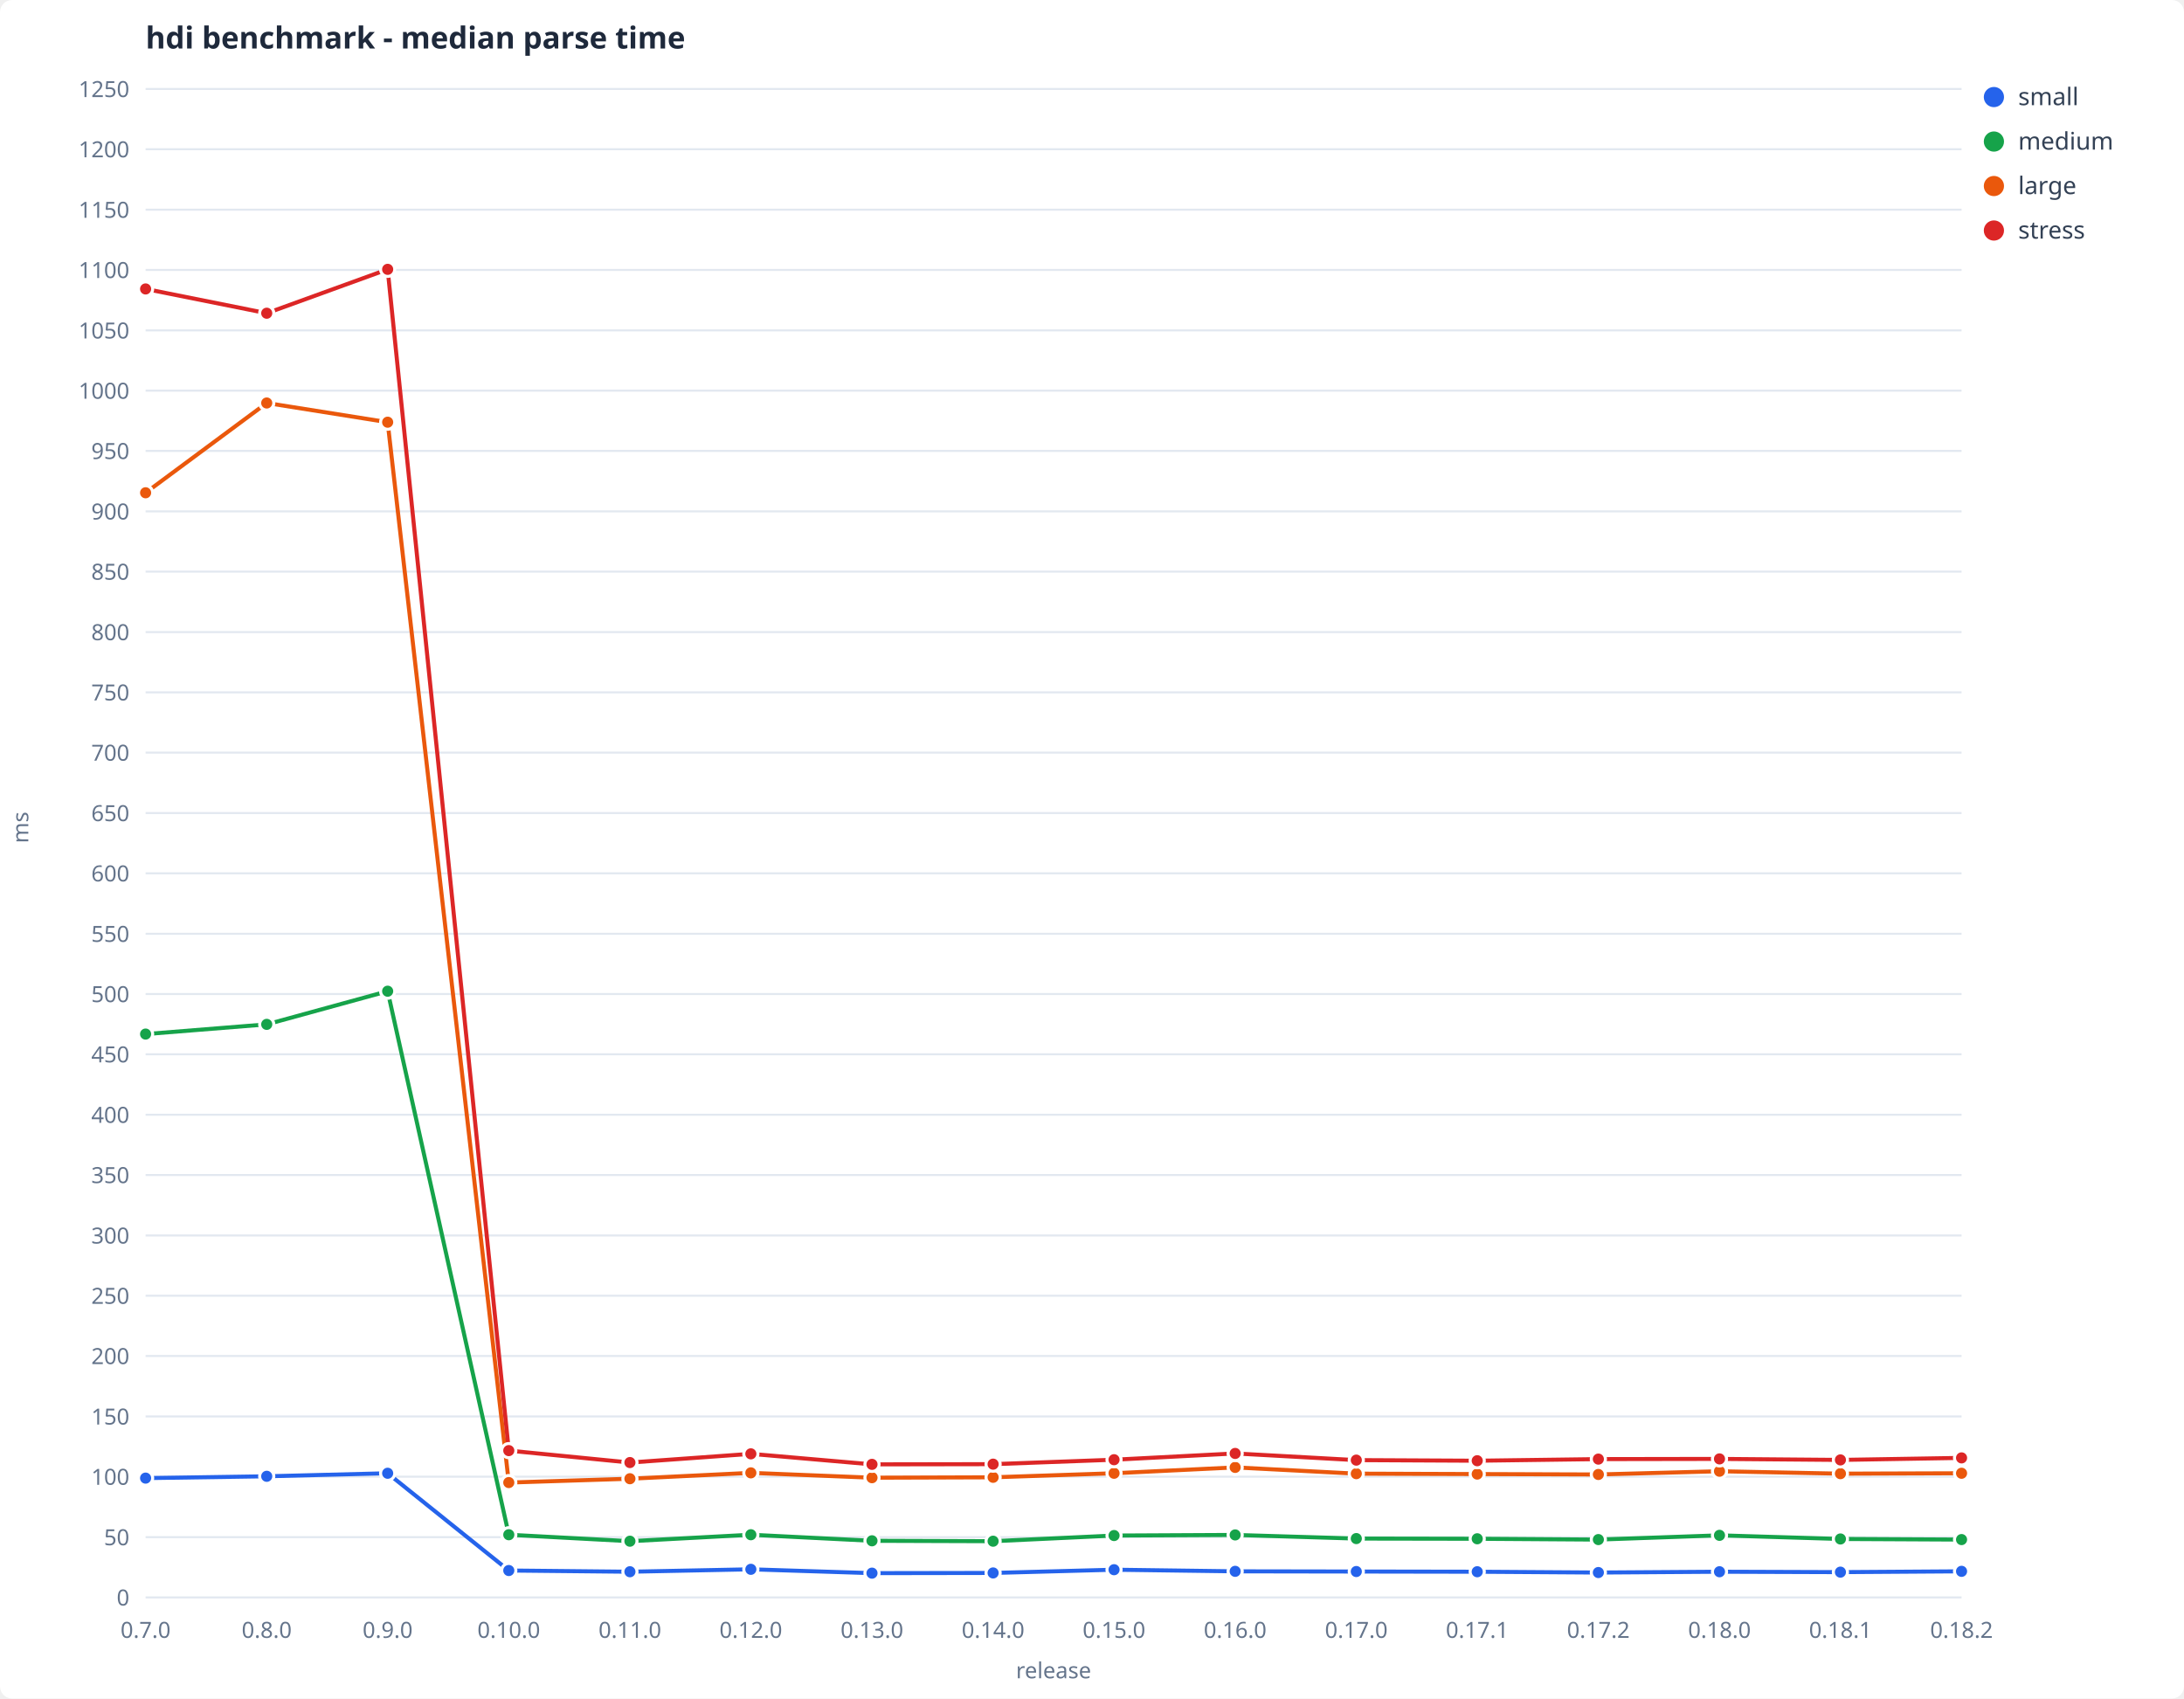
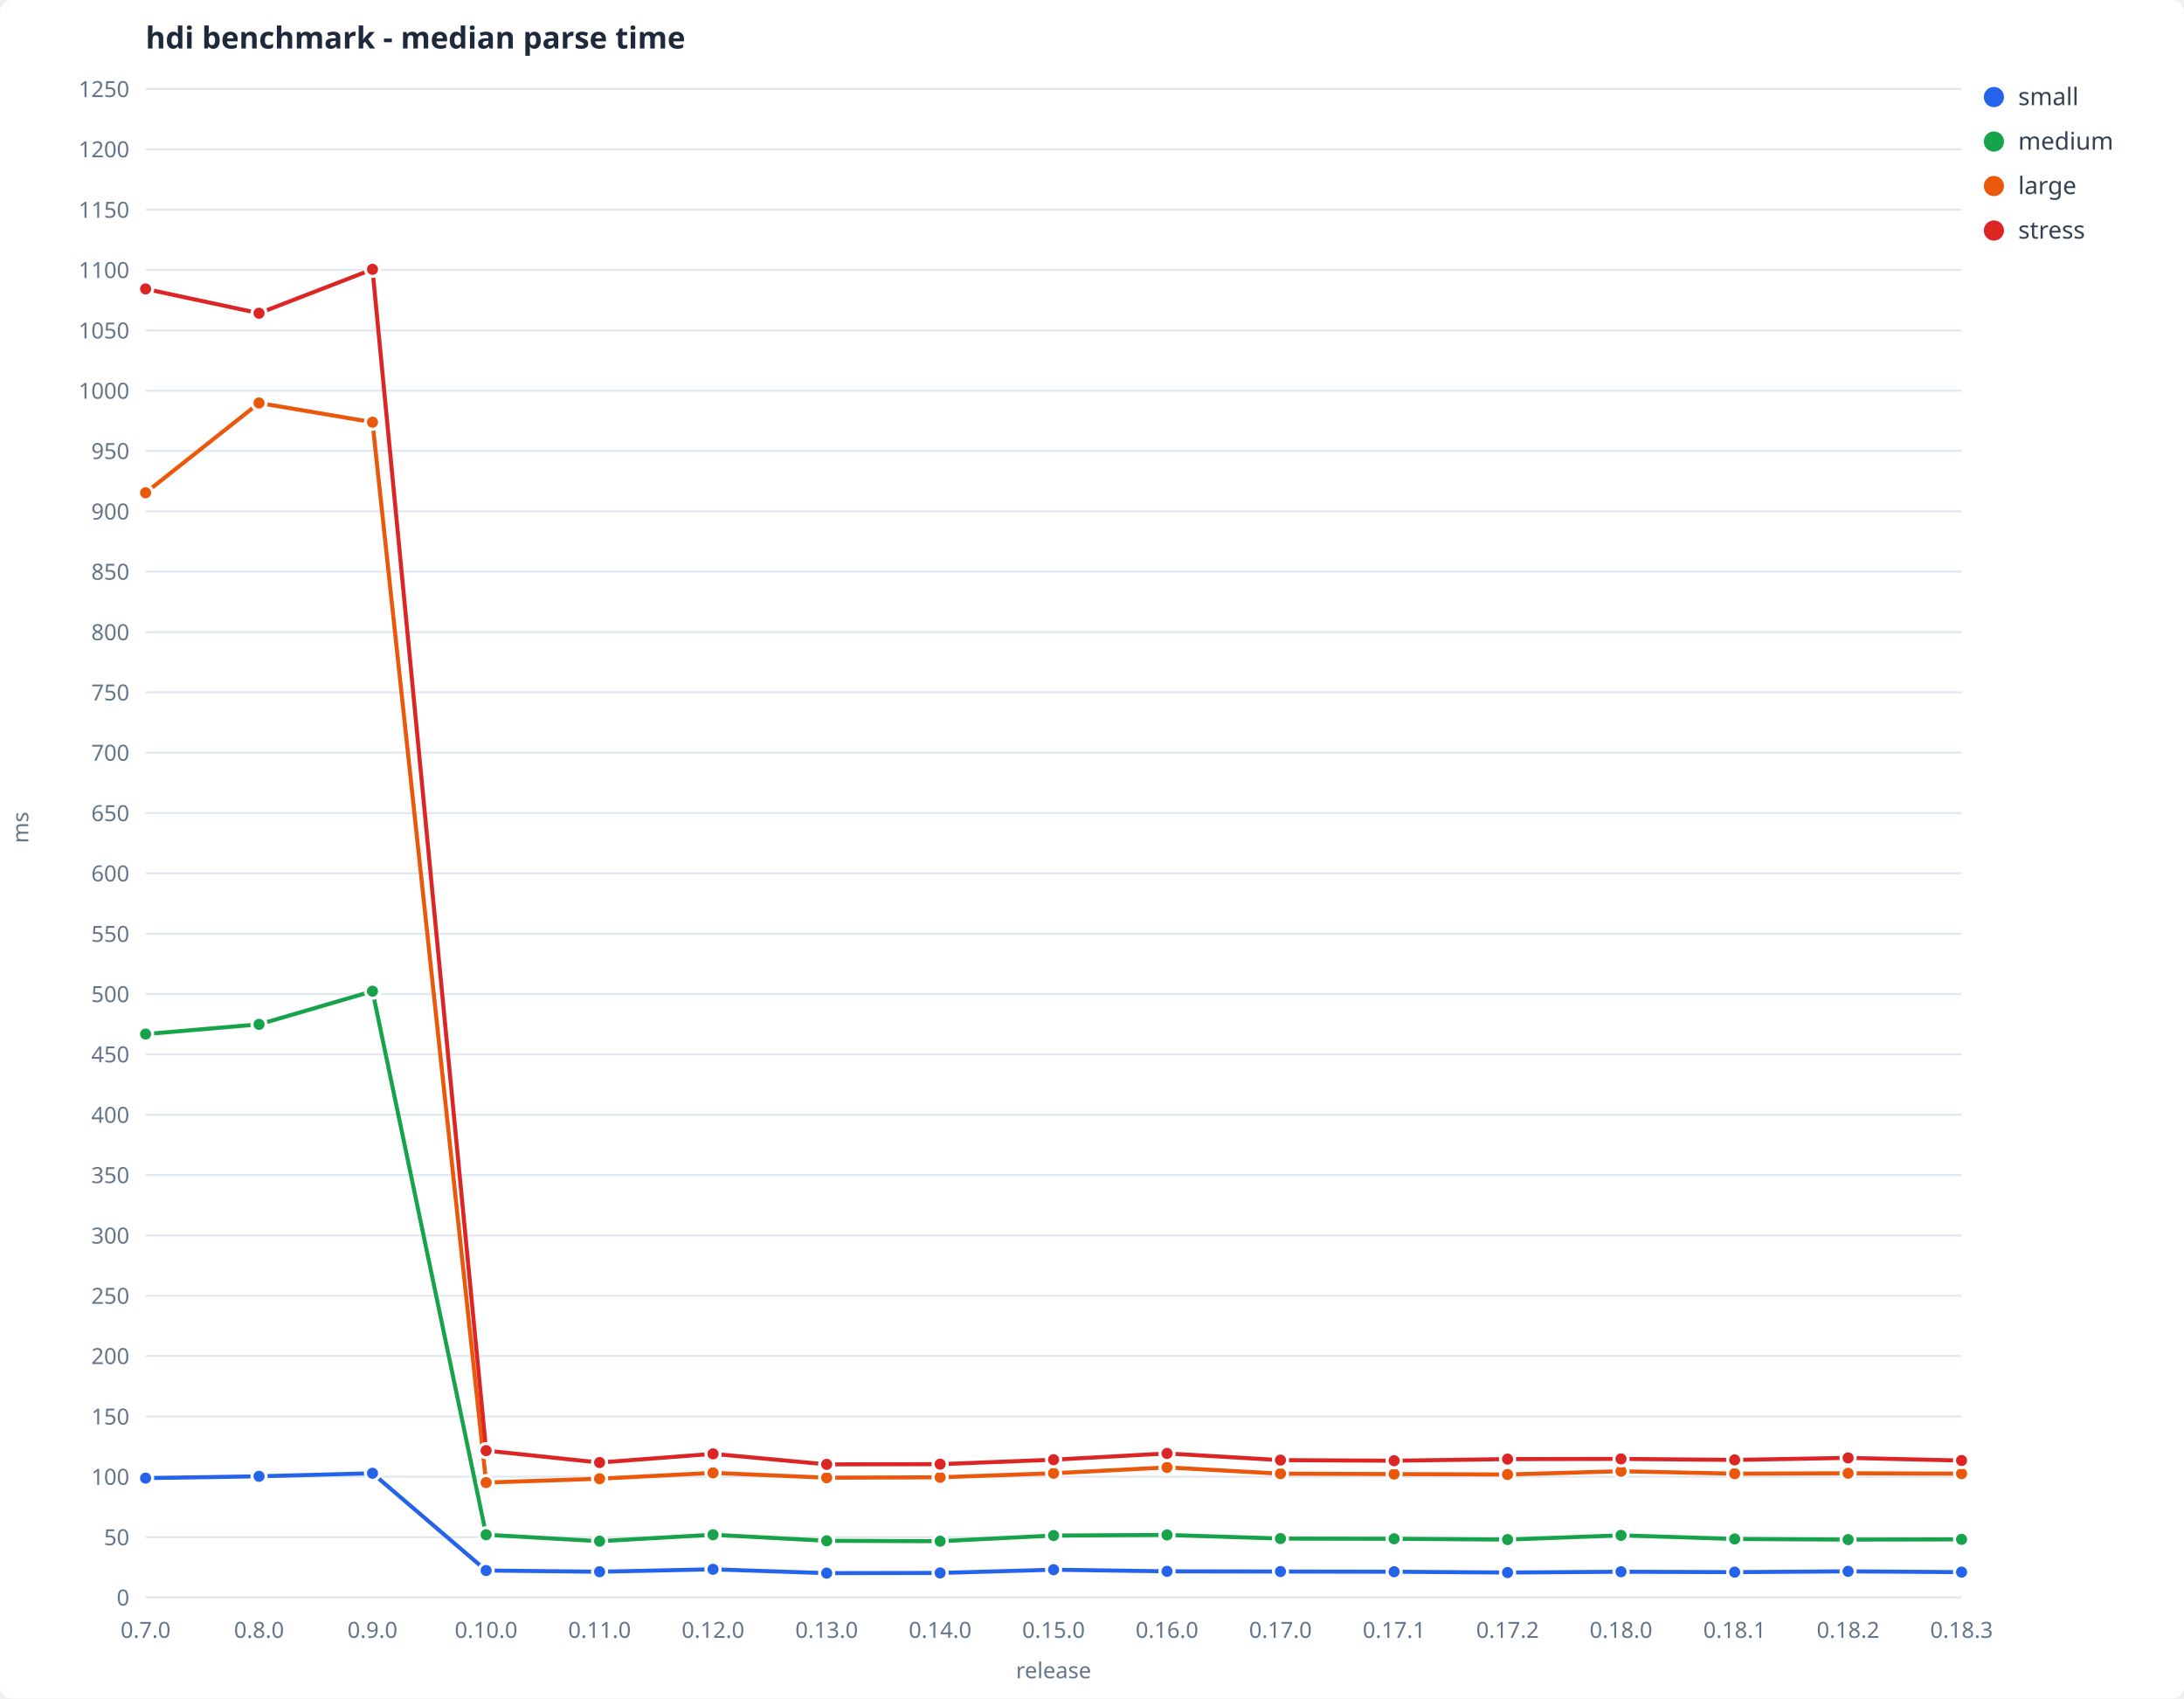
<svg xmlns="http://www.w3.org/2000/svg" width="1080" height="840" viewBox="0 0 1080 840" font-family="system-ui,sans-serif">
  <rect width="1080" height="840" fill="#fff" rx="6" />
  <text x="72" y="24" font-size="15" font-weight="600" fill="#1e293b">hdi benchmark - median parse time</text>
  <line x1="72" y1="790.0" x2="970" y2="790.0" stroke="#e2e8f0" stroke-width="1" />
  <text x="64" y="794.0" text-anchor="end" font-size="11" fill="#64748b">0</text>
  <line x1="72" y1="760.2" x2="970" y2="760.2" stroke="#e2e8f0" stroke-width="1" />
  <text x="64" y="764.2" text-anchor="end" font-size="11" fill="#64748b">50</text>
  <line x1="72" y1="730.3" x2="970" y2="730.3" stroke="#e2e8f0" stroke-width="1" />
  <text x="64" y="734.3" text-anchor="end" font-size="11" fill="#64748b">100</text>
  <line x1="72" y1="700.5" x2="970" y2="700.5" stroke="#e2e8f0" stroke-width="1" />
  <text x="64" y="704.5" text-anchor="end" font-size="11" fill="#64748b">150</text>
  <line x1="72" y1="670.6" x2="970" y2="670.6" stroke="#e2e8f0" stroke-width="1" />
  <text x="64" y="674.6" text-anchor="end" font-size="11" fill="#64748b">200</text>
  <line x1="72" y1="640.8" x2="970" y2="640.8" stroke="#e2e8f0" stroke-width="1" />
  <text x="64" y="644.8" text-anchor="end" font-size="11" fill="#64748b">250</text>
  <line x1="72" y1="611.0" x2="970" y2="611.0" stroke="#e2e8f0" stroke-width="1" />
  <text x="64" y="615.0" text-anchor="end" font-size="11" fill="#64748b">300</text>
  <line x1="72" y1="581.1" x2="970" y2="581.1" stroke="#e2e8f0" stroke-width="1" />
  <text x="64" y="585.1" text-anchor="end" font-size="11" fill="#64748b">350</text>
  <line x1="72" y1="551.3" x2="970" y2="551.3" stroke="#e2e8f0" stroke-width="1" />
  <text x="64" y="555.3" text-anchor="end" font-size="11" fill="#64748b">400</text>
  <line x1="72" y1="521.4" x2="970" y2="521.4" stroke="#e2e8f0" stroke-width="1" />
  <text x="64" y="525.4" text-anchor="end" font-size="11" fill="#64748b">450</text>
  <line x1="72" y1="491.6" x2="970" y2="491.6" stroke="#e2e8f0" stroke-width="1" />
  <text x="64" y="495.6" text-anchor="end" font-size="11" fill="#64748b">500</text>
  <line x1="72" y1="461.8" x2="970" y2="461.8" stroke="#e2e8f0" stroke-width="1" />
  <text x="64" y="465.8" text-anchor="end" font-size="11" fill="#64748b">550</text>
  <line x1="72" y1="431.9" x2="970" y2="431.9" stroke="#e2e8f0" stroke-width="1" />
  <text x="64" y="435.9" text-anchor="end" font-size="11" fill="#64748b">600</text>
  <line x1="72" y1="402.1" x2="970" y2="402.1" stroke="#e2e8f0" stroke-width="1" />
  <text x="64" y="406.1" text-anchor="end" font-size="11" fill="#64748b">650</text>
  <line x1="72" y1="372.2" x2="970" y2="372.2" stroke="#e2e8f0" stroke-width="1" />
  <text x="64" y="376.2" text-anchor="end" font-size="11" fill="#64748b">700</text>
  <line x1="72" y1="342.4" x2="970" y2="342.4" stroke="#e2e8f0" stroke-width="1" />
  <text x="64" y="346.4" text-anchor="end" font-size="11" fill="#64748b">750</text>
  <line x1="72" y1="312.6" x2="970" y2="312.6" stroke="#e2e8f0" stroke-width="1" />
  <text x="64" y="316.6" text-anchor="end" font-size="11" fill="#64748b">800</text>
  <line x1="72" y1="282.7" x2="970" y2="282.7" stroke="#e2e8f0" stroke-width="1" />
  <text x="64" y="286.7" text-anchor="end" font-size="11" fill="#64748b">850</text>
  <line x1="72" y1="252.9" x2="970" y2="252.9" stroke="#e2e8f0" stroke-width="1" />
  <text x="64" y="256.9" text-anchor="end" font-size="11" fill="#64748b">900</text>
  <line x1="72" y1="223.0" x2="970" y2="223.0" stroke="#e2e8f0" stroke-width="1" />
  <text x="64" y="227.0" text-anchor="end" font-size="11" fill="#64748b">950</text>
  <line x1="72" y1="193.2" x2="970" y2="193.2" stroke="#e2e8f0" stroke-width="1" />
  <text x="64" y="197.2" text-anchor="end" font-size="11" fill="#64748b">1000</text>
  <line x1="72" y1="163.4" x2="970" y2="163.4" stroke="#e2e8f0" stroke-width="1" />
  <text x="64" y="167.4" text-anchor="end" font-size="11" fill="#64748b">1050</text>
  <line x1="72" y1="133.5" x2="970" y2="133.5" stroke="#e2e8f0" stroke-width="1" />
  <text x="64" y="137.5" text-anchor="end" font-size="11" fill="#64748b">1100</text>
  <line x1="72" y1="103.7" x2="970" y2="103.7" stroke="#e2e8f0" stroke-width="1" />
  <text x="64" y="107.7" text-anchor="end" font-size="11" fill="#64748b">1150</text>
  <line x1="72" y1="73.8" x2="970" y2="73.8" stroke="#e2e8f0" stroke-width="1" />
  <text x="64" y="77.8" text-anchor="end" font-size="11" fill="#64748b">1200</text>
  <line x1="72" y1="44.0" x2="970" y2="44.0" stroke="#e2e8f0" stroke-width="1" />
  <text x="64" y="48.0" text-anchor="end" font-size="11" fill="#64748b">1250</text>
  <text x="14" y="417" font-size="11" fill="#64748b" transform="rotate(-90,14,417)">ms</text>
  <text x="72.0" y="810" text-anchor="middle" font-size="11" fill="#64748b">0.7.0</text>
-   <text x="131.9" y="810" text-anchor="middle" font-size="11" fill="#64748b">0.8.0</text>
-   <text x="191.7" y="810" text-anchor="middle" font-size="11" fill="#64748b">0.9.0</text>
-   <text x="251.6" y="810" text-anchor="middle" font-size="11" fill="#64748b">0.10.0</text>
-   <text x="311.5" y="810" text-anchor="middle" font-size="11" fill="#64748b">0.11.0</text>
-   <text x="371.3" y="810" text-anchor="middle" font-size="11" fill="#64748b">0.12.0</text>
-   <text x="431.2" y="810" text-anchor="middle" font-size="11" fill="#64748b">0.13.0</text>
-   <text x="491.1" y="810" text-anchor="middle" font-size="11" fill="#64748b">0.14.0</text>
-   <text x="550.9" y="810" text-anchor="middle" font-size="11" fill="#64748b">0.15.0</text>
-   <text x="610.8" y="810" text-anchor="middle" font-size="11" fill="#64748b">0.16.0</text>
-   <text x="670.7" y="810" text-anchor="middle" font-size="11" fill="#64748b">0.17.0</text>
-   <text x="730.5" y="810" text-anchor="middle" font-size="11" fill="#64748b">0.17.1</text>
-   <text x="790.4" y="810" text-anchor="middle" font-size="11" fill="#64748b">0.17.2</text>
-   <text x="850.3" y="810" text-anchor="middle" font-size="11" fill="#64748b">0.18.0</text>
-   <text x="910.1" y="810" text-anchor="middle" font-size="11" fill="#64748b">0.18.1</text>
-   <text x="970.0" y="810" text-anchor="middle" font-size="11" fill="#64748b">0.18.2</text>
+   <text x="128.1" y="810" text-anchor="middle" font-size="11" fill="#64748b">0.8.0</text>
+   <text x="184.2" y="810" text-anchor="middle" font-size="11" fill="#64748b">0.9.0</text>
+   <text x="240.4" y="810" text-anchor="middle" font-size="11" fill="#64748b">0.10.0</text>
+   <text x="296.5" y="810" text-anchor="middle" font-size="11" fill="#64748b">0.11.0</text>
+   <text x="352.6" y="810" text-anchor="middle" font-size="11" fill="#64748b">0.12.0</text>
+   <text x="408.8" y="810" text-anchor="middle" font-size="11" fill="#64748b">0.13.0</text>
+   <text x="464.9" y="810" text-anchor="middle" font-size="11" fill="#64748b">0.14.0</text>
+   <text x="521.0" y="810" text-anchor="middle" font-size="11" fill="#64748b">0.15.0</text>
+   <text x="577.1" y="810" text-anchor="middle" font-size="11" fill="#64748b">0.16.0</text>
+   <text x="633.2" y="810" text-anchor="middle" font-size="11" fill="#64748b">0.17.0</text>
+   <text x="689.4" y="810" text-anchor="middle" font-size="11" fill="#64748b">0.17.1</text>
+   <text x="745.5" y="810" text-anchor="middle" font-size="11" fill="#64748b">0.17.2</text>
+   <text x="801.6" y="810" text-anchor="middle" font-size="11" fill="#64748b">0.18.0</text>
+   <text x="857.8" y="810" text-anchor="middle" font-size="11" fill="#64748b">0.18.1</text>
+   <text x="913.9" y="810" text-anchor="middle" font-size="11" fill="#64748b">0.18.2</text>
+   <text x="970.0" y="810" text-anchor="middle" font-size="11" fill="#64748b">0.18.3</text>
  <text x="521" y="830" text-anchor="middle" font-size="11" fill="#64748b">release</text>
-   <polyline fill="none" stroke="#2563eb" stroke-width="2" stroke-linejoin="round" points="72.0,731.0 131.9,730.1 191.7,728.6 251.6,776.7 311.5,777.3 371.3,776.1 431.2,778.0 491.1,777.9 550.9,776.3 610.8,777.1 670.7,777.2 730.5,777.3 790.4,777.7 850.3,777.3 910.1,777.5 970.0,777.1" />
+   <polyline fill="none" stroke="#2563eb" stroke-width="2" stroke-linejoin="round" points="72.0,731.0 128.1,730.1 184.2,728.6 240.4,776.7 296.5,777.3 352.6,776.1 408.8,778.0 464.9,777.9 521.0,776.3 577.1,777.1 633.2,777.2 689.4,777.3 745.5,777.7 801.6,777.3 857.8,777.5 913.9,777.1 970.0,777.5" />
  <circle cx="72.0" cy="731.0" r="3.5" fill="#2563eb" stroke="#fff" stroke-width="1.5" />
-   <circle cx="131.9" cy="730.1" r="3.5" fill="#2563eb" stroke="#fff" stroke-width="1.5" />
-   <circle cx="191.7" cy="728.6" r="3.5" fill="#2563eb" stroke="#fff" stroke-width="1.5" />
-   <circle cx="251.6" cy="776.7" r="3.5" fill="#2563eb" stroke="#fff" stroke-width="1.5" />
-   <circle cx="311.5" cy="777.3" r="3.5" fill="#2563eb" stroke="#fff" stroke-width="1.5" />
-   <circle cx="371.3" cy="776.1" r="3.5" fill="#2563eb" stroke="#fff" stroke-width="1.5" />
-   <circle cx="431.2" cy="778.0" r="3.5" fill="#2563eb" stroke="#fff" stroke-width="1.5" />
-   <circle cx="491.1" cy="777.9" r="3.5" fill="#2563eb" stroke="#fff" stroke-width="1.5" />
-   <circle cx="550.9" cy="776.3" r="3.5" fill="#2563eb" stroke="#fff" stroke-width="1.5" />
-   <circle cx="610.8" cy="777.1" r="3.5" fill="#2563eb" stroke="#fff" stroke-width="1.5" />
-   <circle cx="670.7" cy="777.2" r="3.5" fill="#2563eb" stroke="#fff" stroke-width="1.5" />
-   <circle cx="730.5" cy="777.3" r="3.5" fill="#2563eb" stroke="#fff" stroke-width="1.5" />
-   <circle cx="790.4" cy="777.7" r="3.5" fill="#2563eb" stroke="#fff" stroke-width="1.5" />
-   <circle cx="850.3" cy="777.3" r="3.5" fill="#2563eb" stroke="#fff" stroke-width="1.5" />
-   <circle cx="910.1" cy="777.5" r="3.5" fill="#2563eb" stroke="#fff" stroke-width="1.5" />
-   <circle cx="970.0" cy="777.1" r="3.5" fill="#2563eb" stroke="#fff" stroke-width="1.5" />
-   <polyline fill="none" stroke="#16a34a" stroke-width="2" stroke-linejoin="round" points="72.0,511.4 131.9,506.6 191.7,490.2 251.6,759.0 311.5,762.2 371.3,759.0 431.2,762.0 491.1,762.2 550.9,759.4 610.8,759.1 670.7,760.9 730.5,761.0 790.4,761.4 850.3,759.3 910.1,761.1 970.0,761.4" />
+   <circle cx="128.1" cy="730.1" r="3.5" fill="#2563eb" stroke="#fff" stroke-width="1.5" />
+   <circle cx="184.2" cy="728.6" r="3.5" fill="#2563eb" stroke="#fff" stroke-width="1.5" />
+   <circle cx="240.4" cy="776.7" r="3.5" fill="#2563eb" stroke="#fff" stroke-width="1.5" />
+   <circle cx="296.5" cy="777.3" r="3.5" fill="#2563eb" stroke="#fff" stroke-width="1.5" />
+   <circle cx="352.6" cy="776.1" r="3.5" fill="#2563eb" stroke="#fff" stroke-width="1.5" />
+   <circle cx="408.8" cy="778.0" r="3.5" fill="#2563eb" stroke="#fff" stroke-width="1.5" />
+   <circle cx="464.9" cy="777.9" r="3.5" fill="#2563eb" stroke="#fff" stroke-width="1.5" />
+   <circle cx="521.0" cy="776.3" r="3.5" fill="#2563eb" stroke="#fff" stroke-width="1.5" />
+   <circle cx="577.1" cy="777.1" r="3.5" fill="#2563eb" stroke="#fff" stroke-width="1.5" />
+   <circle cx="633.2" cy="777.2" r="3.5" fill="#2563eb" stroke="#fff" stroke-width="1.5" />
+   <circle cx="689.4" cy="777.3" r="3.5" fill="#2563eb" stroke="#fff" stroke-width="1.5" />
+   <circle cx="745.5" cy="777.7" r="3.5" fill="#2563eb" stroke="#fff" stroke-width="1.5" />
+   <circle cx="801.6" cy="777.3" r="3.5" fill="#2563eb" stroke="#fff" stroke-width="1.5" />
+   <circle cx="857.8" cy="777.5" r="3.5" fill="#2563eb" stroke="#fff" stroke-width="1.5" />
+   <circle cx="913.9" cy="777.1" r="3.5" fill="#2563eb" stroke="#fff" stroke-width="1.5" />
+   <circle cx="970.0" cy="777.5" r="3.5" fill="#2563eb" stroke="#fff" stroke-width="1.5" />
+   <polyline fill="none" stroke="#16a34a" stroke-width="2" stroke-linejoin="round" points="72.0,511.4 128.1,506.6 184.2,490.2 240.4,759.0 296.5,762.2 352.6,759.0 408.8,762.0 464.9,762.2 521.0,759.4 577.1,759.1 633.2,760.9 689.4,761.0 745.5,761.4 801.6,759.3 857.8,761.1 913.9,761.4 970.0,761.3" />
  <circle cx="72.0" cy="511.4" r="3.5" fill="#16a34a" stroke="#fff" stroke-width="1.5" />
-   <circle cx="131.9" cy="506.6" r="3.5" fill="#16a34a" stroke="#fff" stroke-width="1.5" />
-   <circle cx="191.7" cy="490.2" r="3.5" fill="#16a34a" stroke="#fff" stroke-width="1.5" />
-   <circle cx="251.6" cy="759.0" r="3.5" fill="#16a34a" stroke="#fff" stroke-width="1.5" />
-   <circle cx="311.5" cy="762.2" r="3.5" fill="#16a34a" stroke="#fff" stroke-width="1.5" />
-   <circle cx="371.3" cy="759.0" r="3.5" fill="#16a34a" stroke="#fff" stroke-width="1.5" />
-   <circle cx="431.2" cy="762.0" r="3.5" fill="#16a34a" stroke="#fff" stroke-width="1.5" />
-   <circle cx="491.1" cy="762.2" r="3.5" fill="#16a34a" stroke="#fff" stroke-width="1.5" />
-   <circle cx="550.9" cy="759.4" r="3.5" fill="#16a34a" stroke="#fff" stroke-width="1.5" />
-   <circle cx="610.8" cy="759.1" r="3.5" fill="#16a34a" stroke="#fff" stroke-width="1.5" />
-   <circle cx="670.7" cy="760.9" r="3.5" fill="#16a34a" stroke="#fff" stroke-width="1.5" />
-   <circle cx="730.5" cy="761.0" r="3.5" fill="#16a34a" stroke="#fff" stroke-width="1.5" />
-   <circle cx="790.4" cy="761.4" r="3.5" fill="#16a34a" stroke="#fff" stroke-width="1.5" />
-   <circle cx="850.3" cy="759.3" r="3.5" fill="#16a34a" stroke="#fff" stroke-width="1.5" />
-   <circle cx="910.1" cy="761.1" r="3.5" fill="#16a34a" stroke="#fff" stroke-width="1.5" />
-   <circle cx="970.0" cy="761.4" r="3.5" fill="#16a34a" stroke="#fff" stroke-width="1.5" />
-   <polyline fill="none" stroke="#ea580c" stroke-width="2" stroke-linejoin="round" points="72.0,243.7 131.9,199.3 191.7,208.8 251.6,733.2 311.5,731.3 371.3,728.4 431.2,730.8 491.1,730.6 550.9,728.6 610.8,725.7 670.7,728.8 730.5,729.0 790.4,729.2 850.3,727.6 910.1,728.8 970.0,728.6" />
+   <circle cx="128.1" cy="506.6" r="3.5" fill="#16a34a" stroke="#fff" stroke-width="1.5" />
+   <circle cx="184.2" cy="490.2" r="3.5" fill="#16a34a" stroke="#fff" stroke-width="1.5" />
+   <circle cx="240.4" cy="759.0" r="3.5" fill="#16a34a" stroke="#fff" stroke-width="1.5" />
+   <circle cx="296.5" cy="762.2" r="3.5" fill="#16a34a" stroke="#fff" stroke-width="1.5" />
+   <circle cx="352.6" cy="759.0" r="3.5" fill="#16a34a" stroke="#fff" stroke-width="1.5" />
+   <circle cx="408.8" cy="762.0" r="3.5" fill="#16a34a" stroke="#fff" stroke-width="1.5" />
+   <circle cx="464.9" cy="762.2" r="3.5" fill="#16a34a" stroke="#fff" stroke-width="1.5" />
+   <circle cx="521.0" cy="759.4" r="3.5" fill="#16a34a" stroke="#fff" stroke-width="1.5" />
+   <circle cx="577.1" cy="759.1" r="3.5" fill="#16a34a" stroke="#fff" stroke-width="1.5" />
+   <circle cx="633.2" cy="760.9" r="3.5" fill="#16a34a" stroke="#fff" stroke-width="1.5" />
+   <circle cx="689.4" cy="761.0" r="3.5" fill="#16a34a" stroke="#fff" stroke-width="1.5" />
+   <circle cx="745.5" cy="761.4" r="3.5" fill="#16a34a" stroke="#fff" stroke-width="1.5" />
+   <circle cx="801.6" cy="759.3" r="3.5" fill="#16a34a" stroke="#fff" stroke-width="1.5" />
+   <circle cx="857.8" cy="761.1" r="3.5" fill="#16a34a" stroke="#fff" stroke-width="1.5" />
+   <circle cx="913.9" cy="761.4" r="3.5" fill="#16a34a" stroke="#fff" stroke-width="1.5" />
+   <circle cx="970.0" cy="761.3" r="3.5" fill="#16a34a" stroke="#fff" stroke-width="1.5" />
+   <polyline fill="none" stroke="#ea580c" stroke-width="2" stroke-linejoin="round" points="72.0,243.7 128.1,199.3 184.2,208.8 240.4,733.2 296.5,731.3 352.6,728.4 408.8,730.8 464.9,730.6 521.0,728.6 577.1,725.7 633.2,728.8 689.4,729.0 745.5,729.2 801.6,727.6 857.8,728.8 913.9,728.6 970.0,728.8" />
  <circle cx="72.0" cy="243.7" r="3.5" fill="#ea580c" stroke="#fff" stroke-width="1.5" />
-   <circle cx="131.9" cy="199.3" r="3.5" fill="#ea580c" stroke="#fff" stroke-width="1.5" />
-   <circle cx="191.7" cy="208.8" r="3.5" fill="#ea580c" stroke="#fff" stroke-width="1.5" />
-   <circle cx="251.6" cy="733.2" r="3.5" fill="#ea580c" stroke="#fff" stroke-width="1.5" />
-   <circle cx="311.5" cy="731.3" r="3.5" fill="#ea580c" stroke="#fff" stroke-width="1.5" />
-   <circle cx="371.3" cy="728.4" r="3.5" fill="#ea580c" stroke="#fff" stroke-width="1.5" />
-   <circle cx="431.2" cy="730.8" r="3.5" fill="#ea580c" stroke="#fff" stroke-width="1.5" />
-   <circle cx="491.1" cy="730.6" r="3.5" fill="#ea580c" stroke="#fff" stroke-width="1.5" />
-   <circle cx="550.9" cy="728.6" r="3.5" fill="#ea580c" stroke="#fff" stroke-width="1.5" />
-   <circle cx="610.8" cy="725.7" r="3.5" fill="#ea580c" stroke="#fff" stroke-width="1.5" />
-   <circle cx="670.7" cy="728.8" r="3.5" fill="#ea580c" stroke="#fff" stroke-width="1.5" />
-   <circle cx="730.5" cy="729.0" r="3.5" fill="#ea580c" stroke="#fff" stroke-width="1.5" />
-   <circle cx="790.4" cy="729.2" r="3.5" fill="#ea580c" stroke="#fff" stroke-width="1.5" />
-   <circle cx="850.3" cy="727.6" r="3.5" fill="#ea580c" stroke="#fff" stroke-width="1.5" />
-   <circle cx="910.1" cy="728.8" r="3.5" fill="#ea580c" stroke="#fff" stroke-width="1.5" />
-   <circle cx="970.0" cy="728.6" r="3.5" fill="#ea580c" stroke="#fff" stroke-width="1.5" />
-   <polyline fill="none" stroke="#dc2626" stroke-width="2" stroke-linejoin="round" points="72.0,142.9 131.9,154.9 191.7,133.2 251.6,717.4 311.5,723.3 371.3,719.0 431.2,724.2 491.1,724.1 550.9,721.9 610.8,718.8 670.7,722.1 730.5,722.4 790.4,721.6 850.3,721.5 910.1,722.0 970.0,721.0" />
+   <circle cx="128.1" cy="199.3" r="3.5" fill="#ea580c" stroke="#fff" stroke-width="1.5" />
+   <circle cx="184.2" cy="208.8" r="3.5" fill="#ea580c" stroke="#fff" stroke-width="1.5" />
+   <circle cx="240.4" cy="733.2" r="3.5" fill="#ea580c" stroke="#fff" stroke-width="1.5" />
+   <circle cx="296.5" cy="731.3" r="3.5" fill="#ea580c" stroke="#fff" stroke-width="1.5" />
+   <circle cx="352.6" cy="728.4" r="3.5" fill="#ea580c" stroke="#fff" stroke-width="1.5" />
+   <circle cx="408.8" cy="730.8" r="3.5" fill="#ea580c" stroke="#fff" stroke-width="1.5" />
+   <circle cx="464.9" cy="730.6" r="3.5" fill="#ea580c" stroke="#fff" stroke-width="1.5" />
+   <circle cx="521.0" cy="728.6" r="3.5" fill="#ea580c" stroke="#fff" stroke-width="1.5" />
+   <circle cx="577.1" cy="725.7" r="3.5" fill="#ea580c" stroke="#fff" stroke-width="1.5" />
+   <circle cx="633.2" cy="728.8" r="3.5" fill="#ea580c" stroke="#fff" stroke-width="1.5" />
+   <circle cx="689.4" cy="729.0" r="3.5" fill="#ea580c" stroke="#fff" stroke-width="1.5" />
+   <circle cx="745.5" cy="729.2" r="3.5" fill="#ea580c" stroke="#fff" stroke-width="1.5" />
+   <circle cx="801.6" cy="727.6" r="3.5" fill="#ea580c" stroke="#fff" stroke-width="1.5" />
+   <circle cx="857.8" cy="728.8" r="3.5" fill="#ea580c" stroke="#fff" stroke-width="1.5" />
+   <circle cx="913.9" cy="728.6" r="3.5" fill="#ea580c" stroke="#fff" stroke-width="1.5" />
+   <circle cx="970.0" cy="728.8" r="3.5" fill="#ea580c" stroke="#fff" stroke-width="1.5" />
+   <polyline fill="none" stroke="#dc2626" stroke-width="2" stroke-linejoin="round" points="72.0,142.9 128.1,154.9 184.2,133.2 240.4,717.4 296.5,723.3 352.6,719.0 408.8,724.2 464.9,724.1 521.0,721.9 577.1,718.8 633.2,722.1 689.4,722.4 745.5,721.6 801.6,721.5 857.8,722.0 913.9,721.0 970.0,722.3" />
  <circle cx="72.0" cy="142.9" r="3.5" fill="#dc2626" stroke="#fff" stroke-width="1.5" />
-   <circle cx="131.9" cy="154.9" r="3.5" fill="#dc2626" stroke="#fff" stroke-width="1.5" />
-   <circle cx="191.7" cy="133.2" r="3.5" fill="#dc2626" stroke="#fff" stroke-width="1.5" />
-   <circle cx="251.6" cy="717.4" r="3.5" fill="#dc2626" stroke="#fff" stroke-width="1.5" />
-   <circle cx="311.5" cy="723.3" r="3.5" fill="#dc2626" stroke="#fff" stroke-width="1.5" />
-   <circle cx="371.3" cy="719.0" r="3.5" fill="#dc2626" stroke="#fff" stroke-width="1.5" />
-   <circle cx="431.2" cy="724.2" r="3.5" fill="#dc2626" stroke="#fff" stroke-width="1.5" />
-   <circle cx="491.1" cy="724.1" r="3.5" fill="#dc2626" stroke="#fff" stroke-width="1.5" />
-   <circle cx="550.9" cy="721.9" r="3.5" fill="#dc2626" stroke="#fff" stroke-width="1.5" />
-   <circle cx="610.8" cy="718.8" r="3.5" fill="#dc2626" stroke="#fff" stroke-width="1.5" />
-   <circle cx="670.7" cy="722.1" r="3.5" fill="#dc2626" stroke="#fff" stroke-width="1.5" />
-   <circle cx="730.5" cy="722.4" r="3.5" fill="#dc2626" stroke="#fff" stroke-width="1.5" />
-   <circle cx="790.4" cy="721.6" r="3.5" fill="#dc2626" stroke="#fff" stroke-width="1.5" />
-   <circle cx="850.3" cy="721.5" r="3.5" fill="#dc2626" stroke="#fff" stroke-width="1.5" />
-   <circle cx="910.1" cy="722.0" r="3.5" fill="#dc2626" stroke="#fff" stroke-width="1.5" />
-   <circle cx="970.0" cy="721.0" r="3.5" fill="#dc2626" stroke="#fff" stroke-width="1.5" />
+   <circle cx="128.1" cy="154.9" r="3.5" fill="#dc2626" stroke="#fff" stroke-width="1.5" />
+   <circle cx="184.2" cy="133.2" r="3.5" fill="#dc2626" stroke="#fff" stroke-width="1.5" />
+   <circle cx="240.4" cy="717.4" r="3.5" fill="#dc2626" stroke="#fff" stroke-width="1.5" />
+   <circle cx="296.5" cy="723.3" r="3.5" fill="#dc2626" stroke="#fff" stroke-width="1.5" />
+   <circle cx="352.6" cy="719.0" r="3.5" fill="#dc2626" stroke="#fff" stroke-width="1.5" />
+   <circle cx="408.8" cy="724.2" r="3.5" fill="#dc2626" stroke="#fff" stroke-width="1.5" />
+   <circle cx="464.9" cy="724.1" r="3.5" fill="#dc2626" stroke="#fff" stroke-width="1.5" />
+   <circle cx="521.0" cy="721.9" r="3.5" fill="#dc2626" stroke="#fff" stroke-width="1.5" />
+   <circle cx="577.1" cy="718.8" r="3.5" fill="#dc2626" stroke="#fff" stroke-width="1.5" />
+   <circle cx="633.2" cy="722.1" r="3.5" fill="#dc2626" stroke="#fff" stroke-width="1.5" />
+   <circle cx="689.4" cy="722.4" r="3.5" fill="#dc2626" stroke="#fff" stroke-width="1.5" />
+   <circle cx="745.5" cy="721.6" r="3.5" fill="#dc2626" stroke="#fff" stroke-width="1.5" />
+   <circle cx="801.6" cy="721.5" r="3.5" fill="#dc2626" stroke="#fff" stroke-width="1.5" />
+   <circle cx="857.8" cy="722.0" r="3.5" fill="#dc2626" stroke="#fff" stroke-width="1.5" />
+   <circle cx="913.9" cy="721.0" r="3.5" fill="#dc2626" stroke="#fff" stroke-width="1.5" />
+   <circle cx="970.0" cy="722.3" r="3.5" fill="#dc2626" stroke="#fff" stroke-width="1.5" />
  <circle cx="986" cy="48" r="5" fill="#2563eb" />
  <text x="998" y="52" font-size="12" fill="#334155">small</text>
  <circle cx="986" cy="70" r="5" fill="#16a34a" />
  <text x="998" y="74" font-size="12" fill="#334155">medium</text>
  <circle cx="986" cy="92" r="5" fill="#ea580c" />
  <text x="998" y="96" font-size="12" fill="#334155">large</text>
  <circle cx="986" cy="114" r="5" fill="#dc2626" />
  <text x="998" y="118" font-size="12" fill="#334155">stress</text>
</svg>
